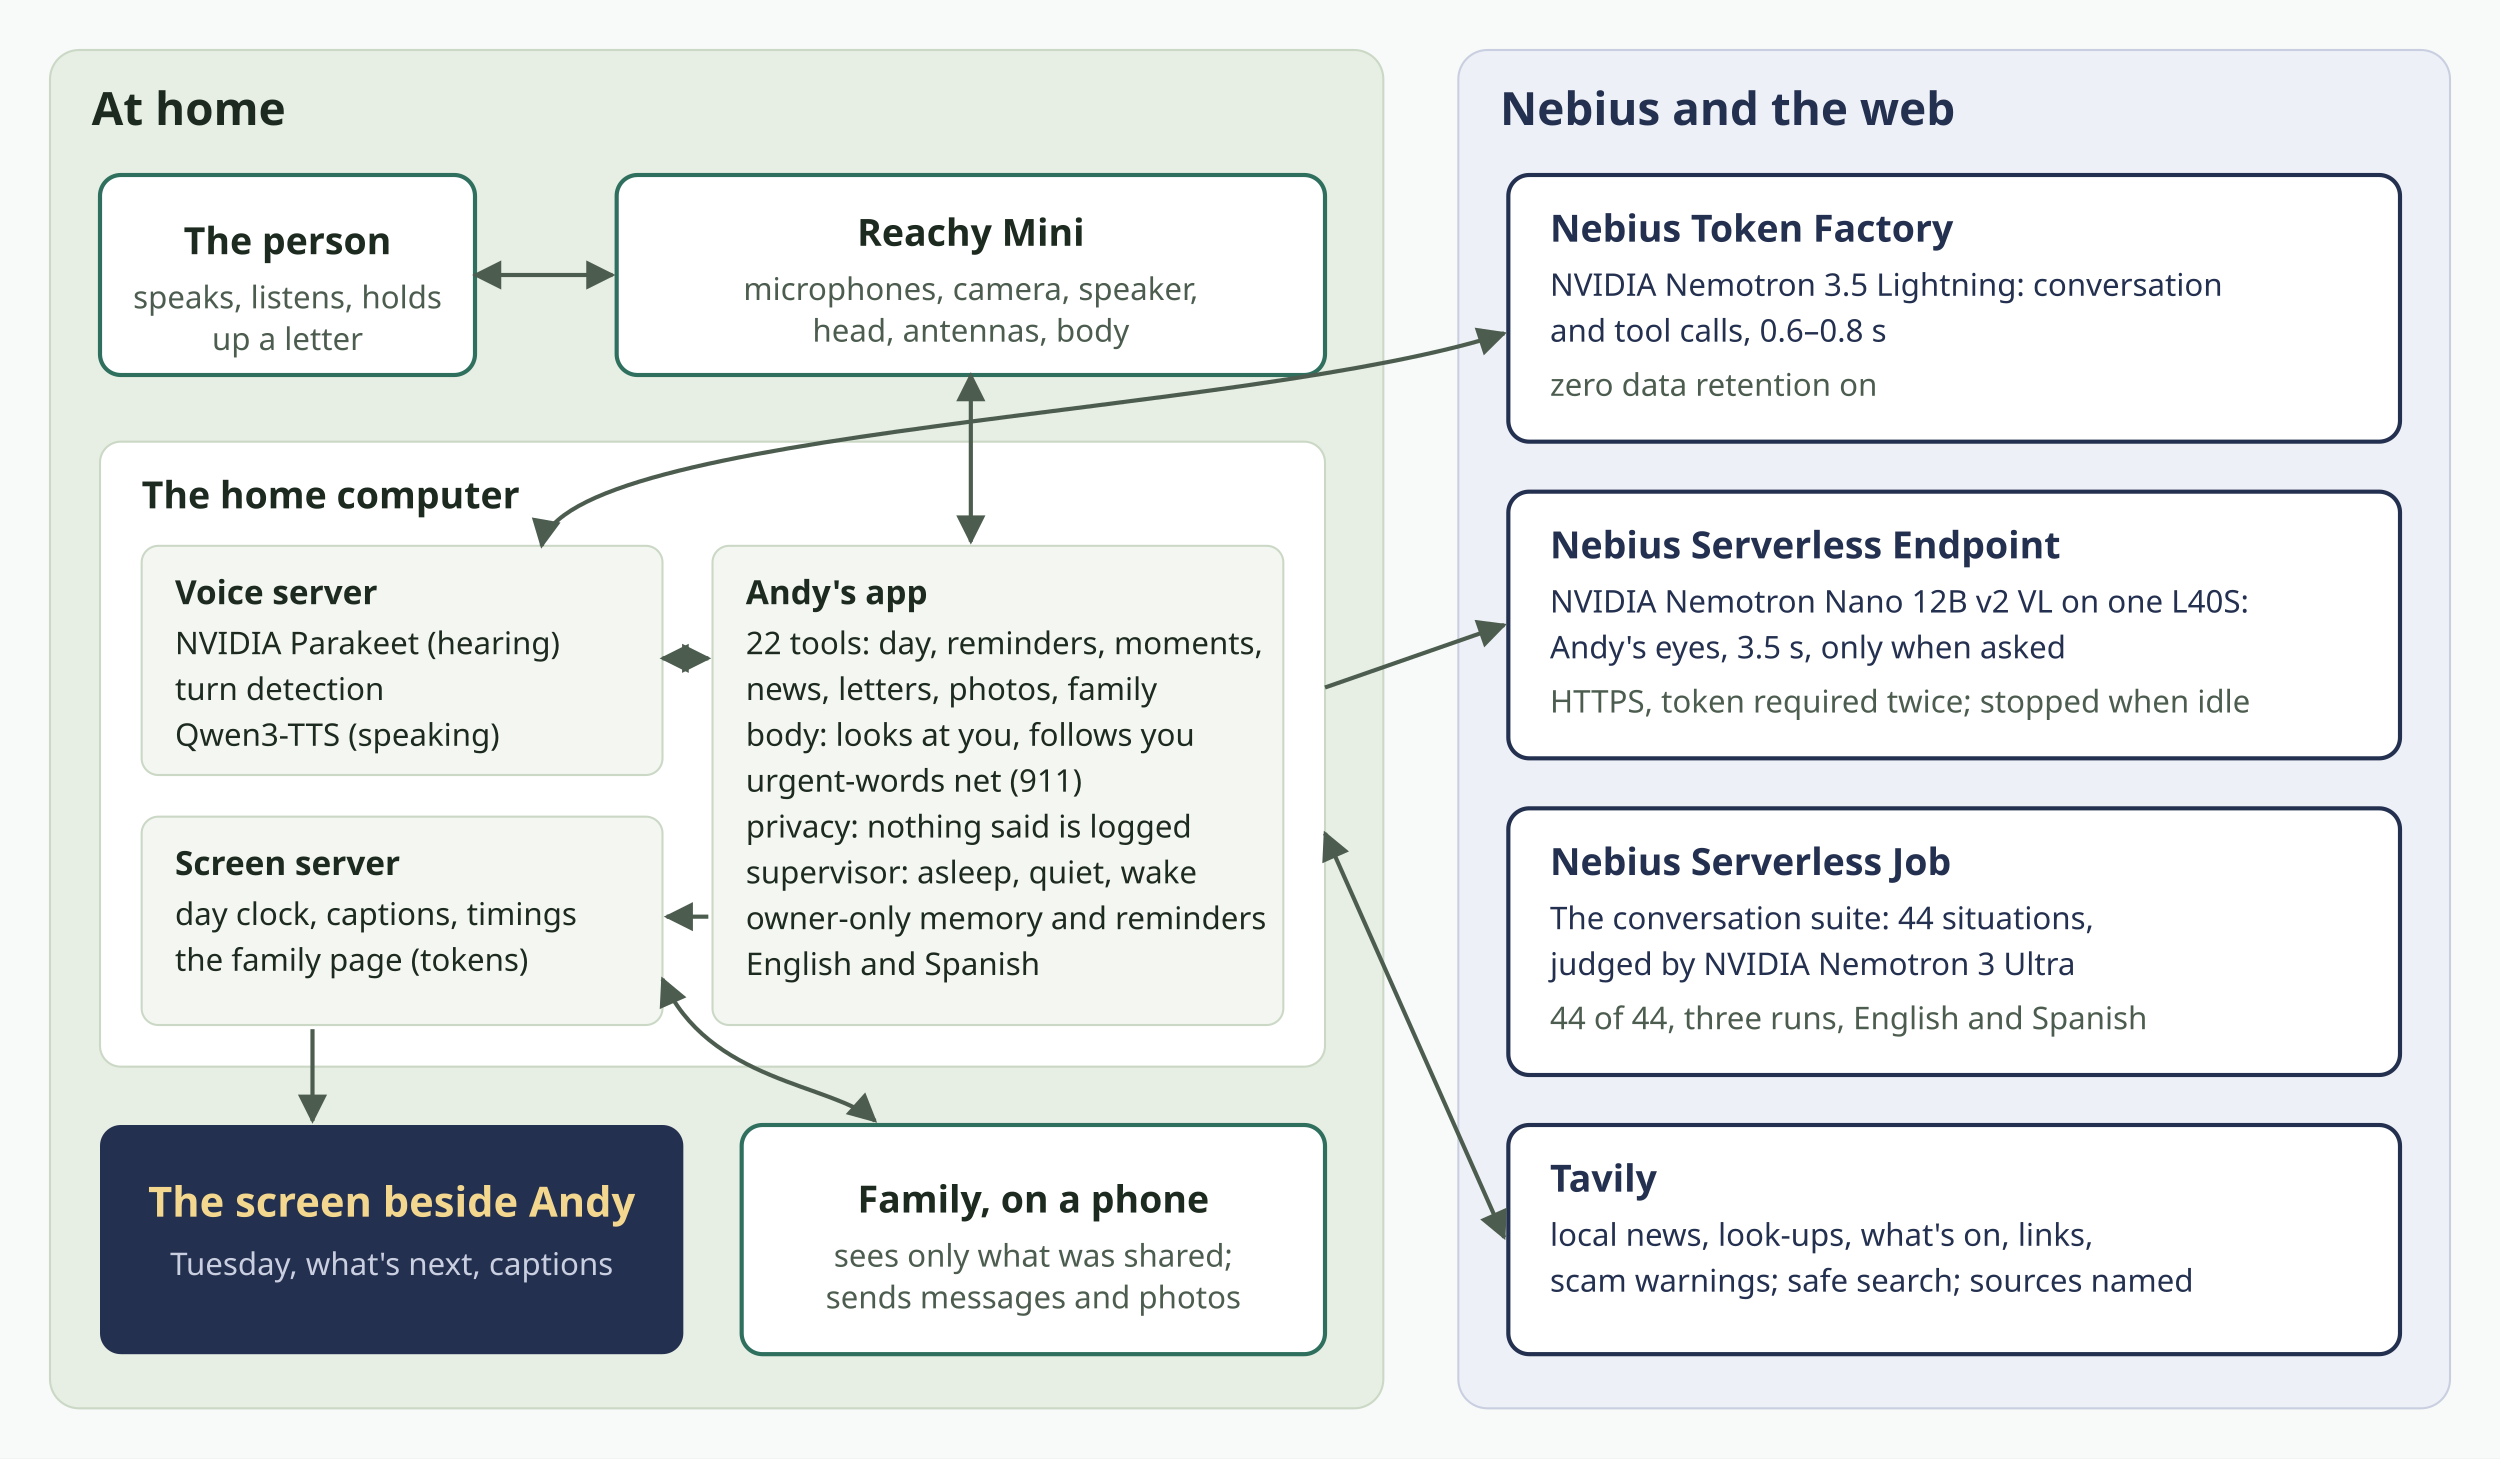
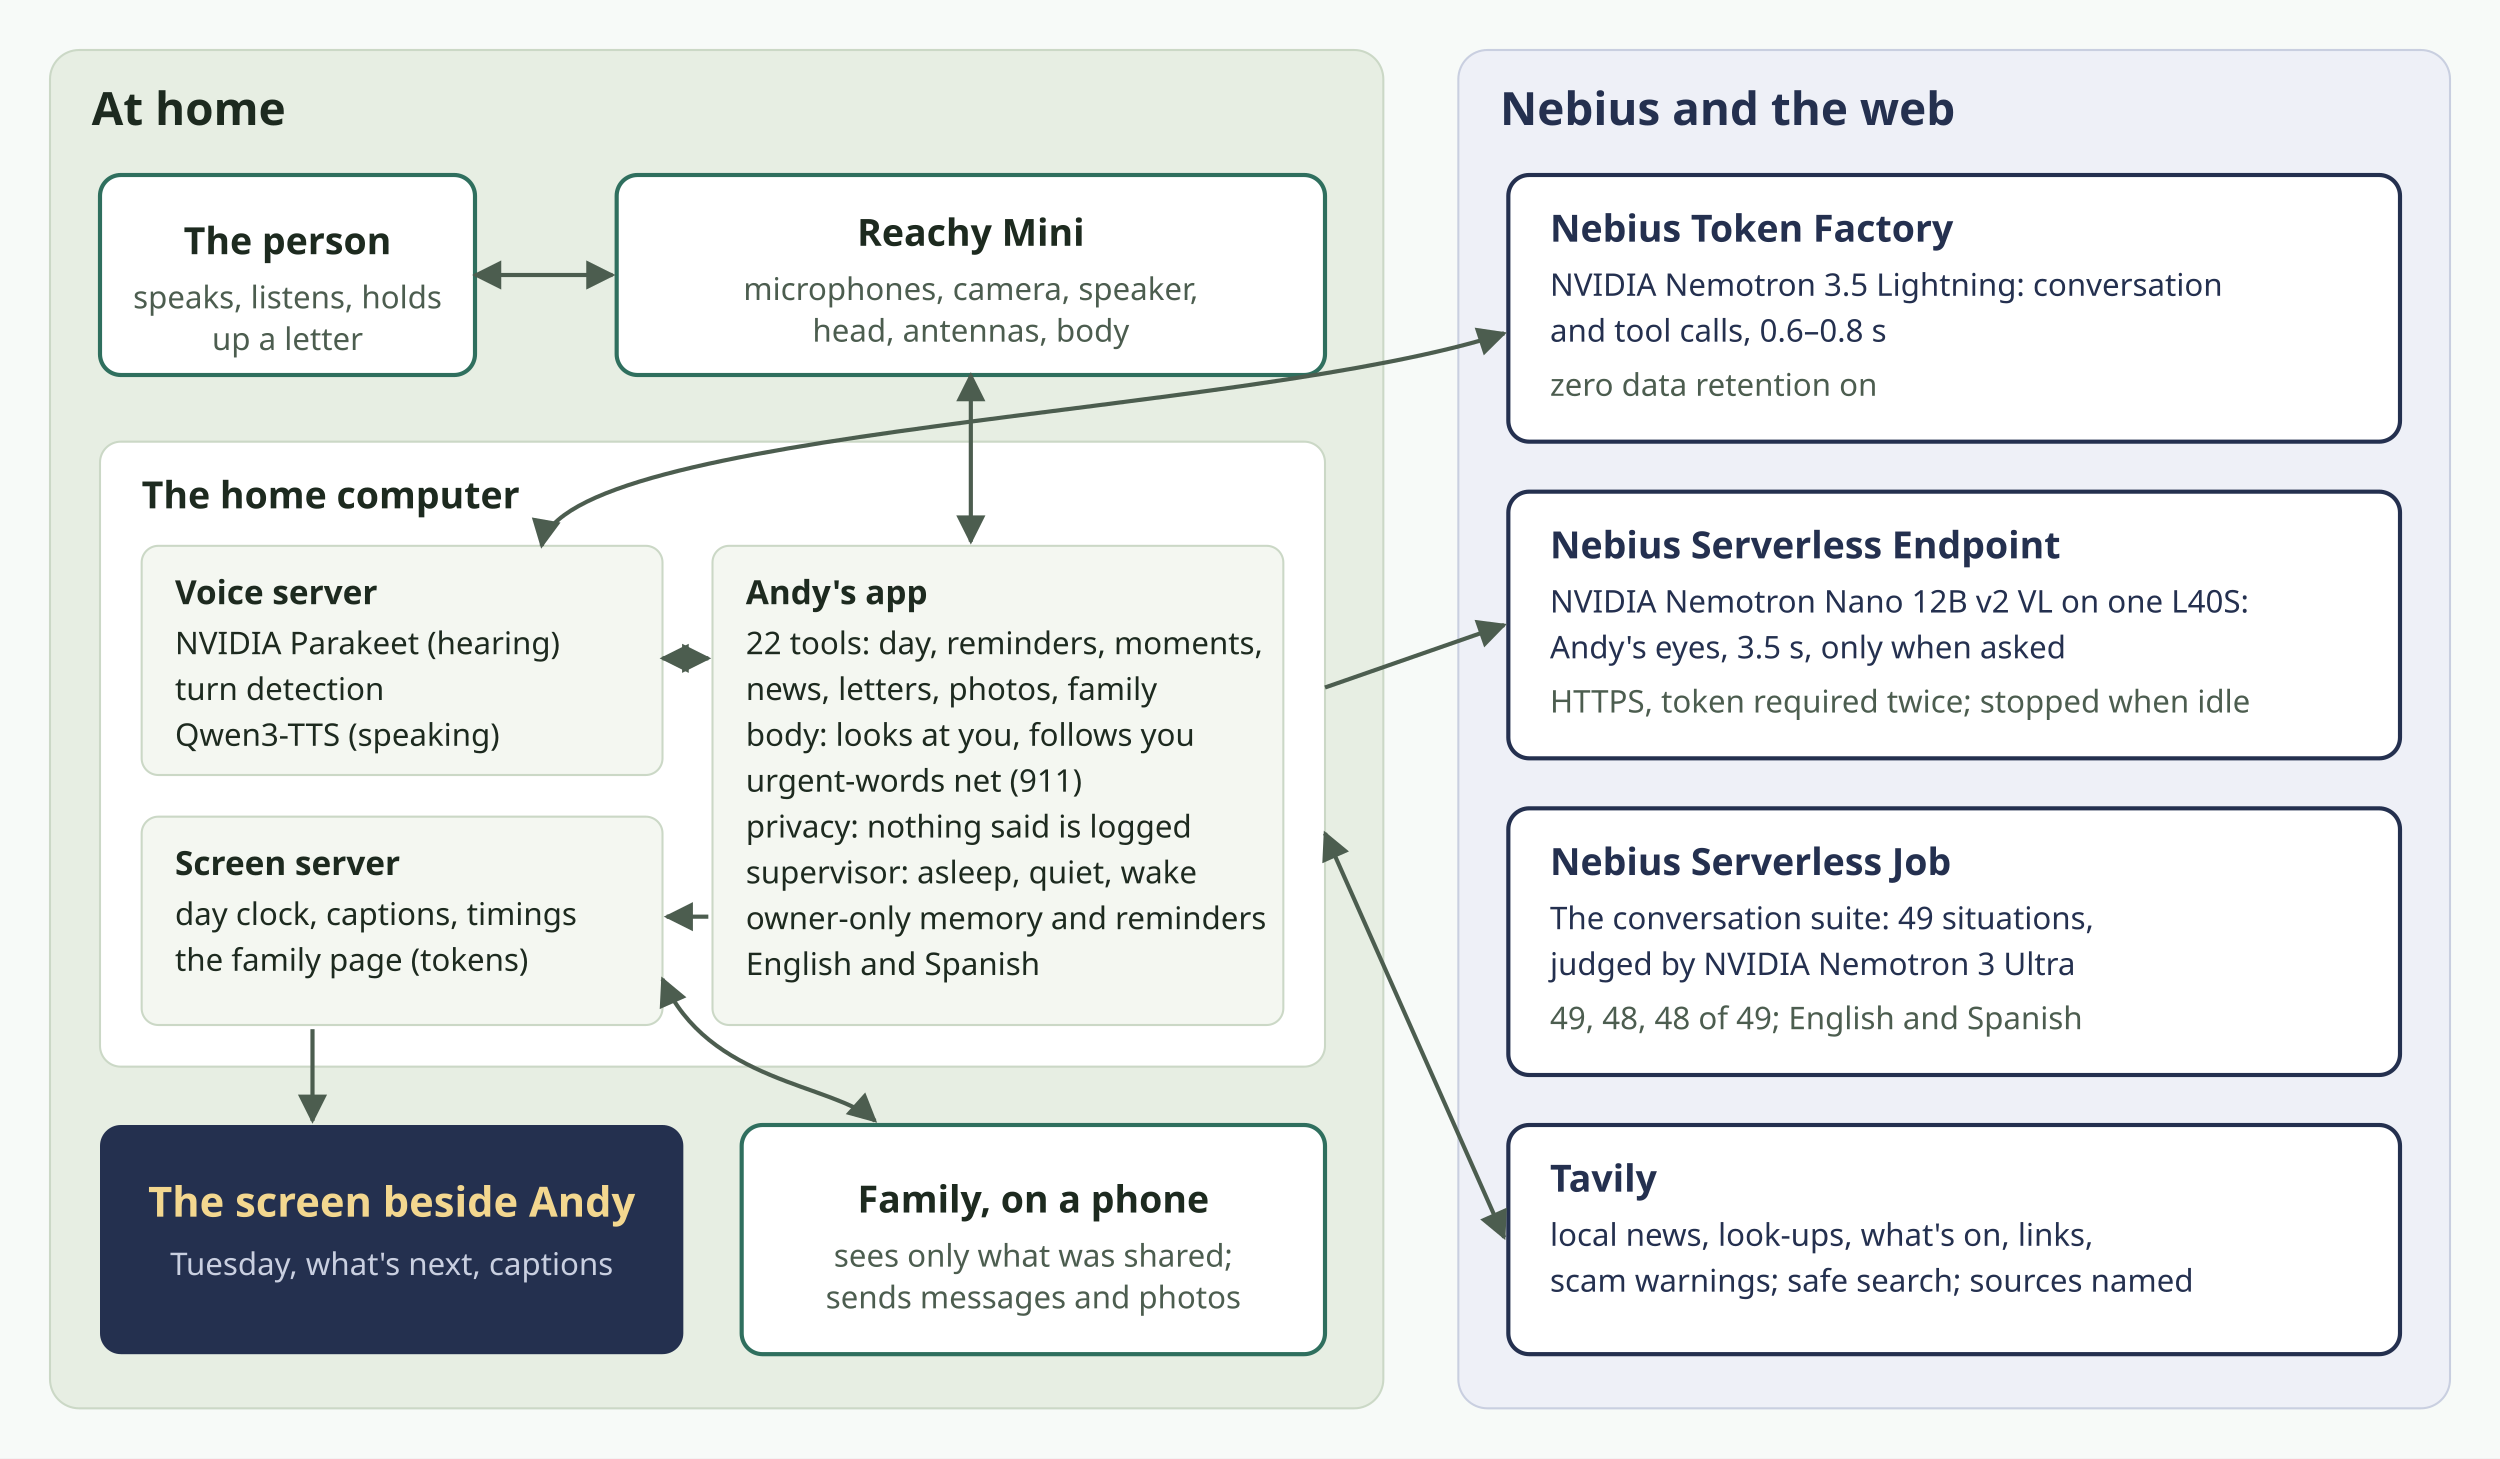
<svg xmlns="http://www.w3.org/2000/svg" viewBox="0 0 1200 700" font-family="Atkinson Hyperlegible, Verdana, sans-serif" role="img" aria-labelledby="t d">
  <rect width="1200" height="700" fill="#f7faf8" />
  <defs>
    <marker id="a" viewBox="0 0 10 10" refX="9" refY="5" markerWidth="7" markerHeight="7" orient="auto-start-reverse">
      <path d="M0,0 L10,5 L0,10 z" fill="#4c5d4f" />
    </marker>
  </defs>
  <rect x="24" y="24" width="640" height="652" rx="14" fill="#e7eee3" stroke="#cbd8c6" />
  <text x="44" y="60" font-size="22" font-weight="700" fill="#1d2a1f">At home</text>
  <rect x="48" y="84" width="180" height="96" rx="10" fill="#fff" stroke="#2f6f5e" stroke-width="2" />
  <text x="138" y="122" font-size="18" font-weight="700" text-anchor="middle" fill="#1d2a1f">The person</text>
  <text x="138" y="148" font-size="15" text-anchor="middle" fill="#4c5d4f">speaks, listens, holds</text>
  <text x="138" y="168" font-size="15" text-anchor="middle" fill="#4c5d4f">up a letter</text>
  <rect x="296" y="84" width="340" height="96" rx="10" fill="#fff" stroke="#2f6f5e" stroke-width="2" />
  <text x="466" y="118" font-size="18" font-weight="700" text-anchor="middle" fill="#1d2a1f">Reachy Mini</text>
  <text x="466" y="144" font-size="15" text-anchor="middle" fill="#4c5d4f">microphones, camera, speaker,</text>
  <text x="466" y="164" font-size="15" text-anchor="middle" fill="#4c5d4f">head, antennas, body</text>
  <line x1="228" y1="132" x2="294" y2="132" stroke="#4c5d4f" stroke-width="2" marker-end="url(#a)" marker-start="url(#a)" />
  <rect x="48" y="212" width="588" height="300" rx="10" fill="#fff" stroke="#cbd8c6" />
  <text x="68" y="244" font-size="18" font-weight="700" fill="#1d2a1f">The home computer</text>
  <rect x="68" y="262" width="250" height="110" rx="8" fill="#f4f7f1" stroke="#cbd8c6" />
  <text x="84" y="290" font-size="16" font-weight="700" fill="#1d2a1f">Voice server</text>
  <text x="84" y="314" font-size="15" fill="#1d2a1f">NVIDIA Parakeet (hearing)</text>
  <text x="84" y="336" font-size="15" fill="#1d2a1f">turn detection</text>
  <text x="84" y="358" font-size="15" fill="#1d2a1f">Qwen3-TTS (speaking)</text>
  <rect x="342" y="262" width="274" height="230" rx="8" fill="#f4f7f1" stroke="#cbd8c6" />
  <text x="358" y="290" font-size="16" font-weight="700" fill="#1d2a1f">Andy's app</text>
  <text x="358" y="314" font-size="15" fill="#1d2a1f">22 tools: day, reminders, moments,</text>
  <text x="358" y="336" font-size="15" fill="#1d2a1f">news, letters, photos, family</text>
  <text x="358" y="358" font-size="15" fill="#1d2a1f">body: looks at you, follows you</text>
  <text x="358" y="380" font-size="15" fill="#1d2a1f">urgent-words net (911)</text>
  <text x="358" y="402" font-size="15" fill="#1d2a1f">privacy: nothing said is logged</text>
  <text x="358" y="424" font-size="15" fill="#1d2a1f">supervisor: asleep, quiet, wake</text>
  <text x="358" y="446" font-size="15" fill="#1d2a1f">owner-only memory and reminders</text>
  <text x="358" y="468" font-size="15" fill="#1d2a1f">English and Spanish</text>
  <line x1="466" y1="180" x2="466" y2="260" stroke="#4c5d4f" stroke-width="2" marker-end="url(#a)" marker-start="url(#a)" />
  <line x1="318" y1="316" x2="340" y2="316" stroke="#4c5d4f" stroke-width="2" marker-end="url(#a)" marker-start="url(#a)" />
  <rect x="68" y="392" width="250" height="100" rx="8" fill="#f4f7f1" stroke="#cbd8c6" />
  <text x="84" y="420" font-size="16" font-weight="700" fill="#1d2a1f">Screen server</text>
  <text x="84" y="444" font-size="15" fill="#1d2a1f">day clock, captions, timings</text>
  <text x="84" y="466" font-size="15" fill="#1d2a1f">the family page (tokens)</text>
  <line x1="340" y1="440" x2="320" y2="440" stroke="#4c5d4f" stroke-width="2" marker-end="url(#a)" />
  <rect x="48" y="540" width="280" height="110" rx="10" fill="#24304f" />
  <text x="188" y="584" font-size="20" font-weight="700" text-anchor="middle" fill="#f3d78f">The screen beside Andy</text>
  <text x="188" y="612" font-size="15" text-anchor="middle" fill="#c9cfe0">Tuesday, what's next, captions</text>
  <line x1="150" y1="494" x2="150" y2="538" stroke="#4c5d4f" stroke-width="2" marker-end="url(#a)" />
  <rect x="356" y="540" width="280" height="110" rx="10" fill="#fff" stroke="#2f6f5e" stroke-width="2" />
  <text x="496" y="582" font-size="18" font-weight="700" text-anchor="middle" fill="#1d2a1f">Family, on a phone</text>
  <text x="496" y="608" font-size="15" text-anchor="middle" fill="#4c5d4f">sees only what was shared;</text>
  <text x="496" y="628" font-size="15" text-anchor="middle" fill="#4c5d4f">sends messages and photos</text>
  <path d="M318 470 C 340 520, 400 520, 420 538" fill="none" stroke="#4c5d4f" stroke-width="2" marker-end="url(#a)" marker-start="url(#a)" />
  <rect x="700" y="24" width="476" height="652" rx="14" fill="#eef0f7" stroke="#c9cfe0" />
  <text x="720" y="60" font-size="22" font-weight="700" fill="#24304f">Nebius and the web</text>
  <rect x="724" y="84" width="428" height="128" rx="10" fill="#fff" stroke="#24304f" stroke-width="2" />
  <text x="744" y="116" font-size="18" font-weight="700" fill="#24304f">Nebius Token Factory</text>
  <text x="744" y="142" font-size="15" fill="#24304f">NVIDIA Nemotron 3.5 Lightning: conversation</text>
  <text x="744" y="164" font-size="15" fill="#24304f">and tool calls, 0.6–0.8 s</text>
  <text x="744" y="190" font-size="15" fill="#4c5d4f">zero data retention on</text>
  <rect x="724" y="236" width="428" height="128" rx="10" fill="#fff" stroke="#24304f" stroke-width="2" />
  <text x="744" y="268" font-size="18" font-weight="700" fill="#24304f">Nebius Serverless Endpoint</text>
  <text x="744" y="294" font-size="15" fill="#24304f">NVIDIA Nemotron Nano 12B v2 VL on one L40S:</text>
  <text x="744" y="316" font-size="15" fill="#24304f">Andy's eyes, 3.5 s, only when asked</text>
  <text x="744" y="342" font-size="15" fill="#4c5d4f">HTTPS, token required twice; stopped when idle</text>
  <rect x="724" y="388" width="428" height="128" rx="10" fill="#fff" stroke="#24304f" stroke-width="2" />
  <text x="744" y="420" font-size="18" font-weight="700" fill="#24304f">Nebius Serverless Job</text>
-   <text x="744" y="446" font-size="15" fill="#24304f">The conversation suite: 44 situations,</text>
+   <text x="744" y="446" font-size="15" fill="#24304f">The conversation suite: 49 situations,</text>
  <text x="744" y="468" font-size="15" fill="#24304f">judged by NVIDIA Nemotron 3 Ultra</text>
-   <text x="744" y="494" font-size="15" fill="#4c5d4f">44 of 44, three runs, English and Spanish</text>
+   <text x="744" y="494" font-size="15" fill="#4c5d4f">49, 48, 48 of 49; English and Spanish</text>
  <rect x="724" y="540" width="428" height="110" rx="10" fill="#fff" stroke="#24304f" stroke-width="2" />
  <text x="744" y="572" font-size="18" font-weight="700" fill="#24304f">Tavily</text>
  <text x="744" y="598" font-size="15" fill="#24304f">local news, look-ups, what's on, links,</text>
  <text x="744" y="620" font-size="15" fill="#24304f">scam warnings; safe search; sources named</text>
  <path d="M260 262 C 270 205, 600 200, 722 160" fill="none" stroke="#4c5d4f" stroke-width="2" marker-end="url(#a)" marker-start="url(#a)" />
  <line x1="636" y1="330" x2="722" y2="300" stroke="#4c5d4f" stroke-width="2" marker-end="url(#a)" />
  <line x1="636" y1="400" x2="722" y2="594" stroke="#4c5d4f" stroke-width="2" marker-end="url(#a)" marker-start="url(#a)" />
</svg>
